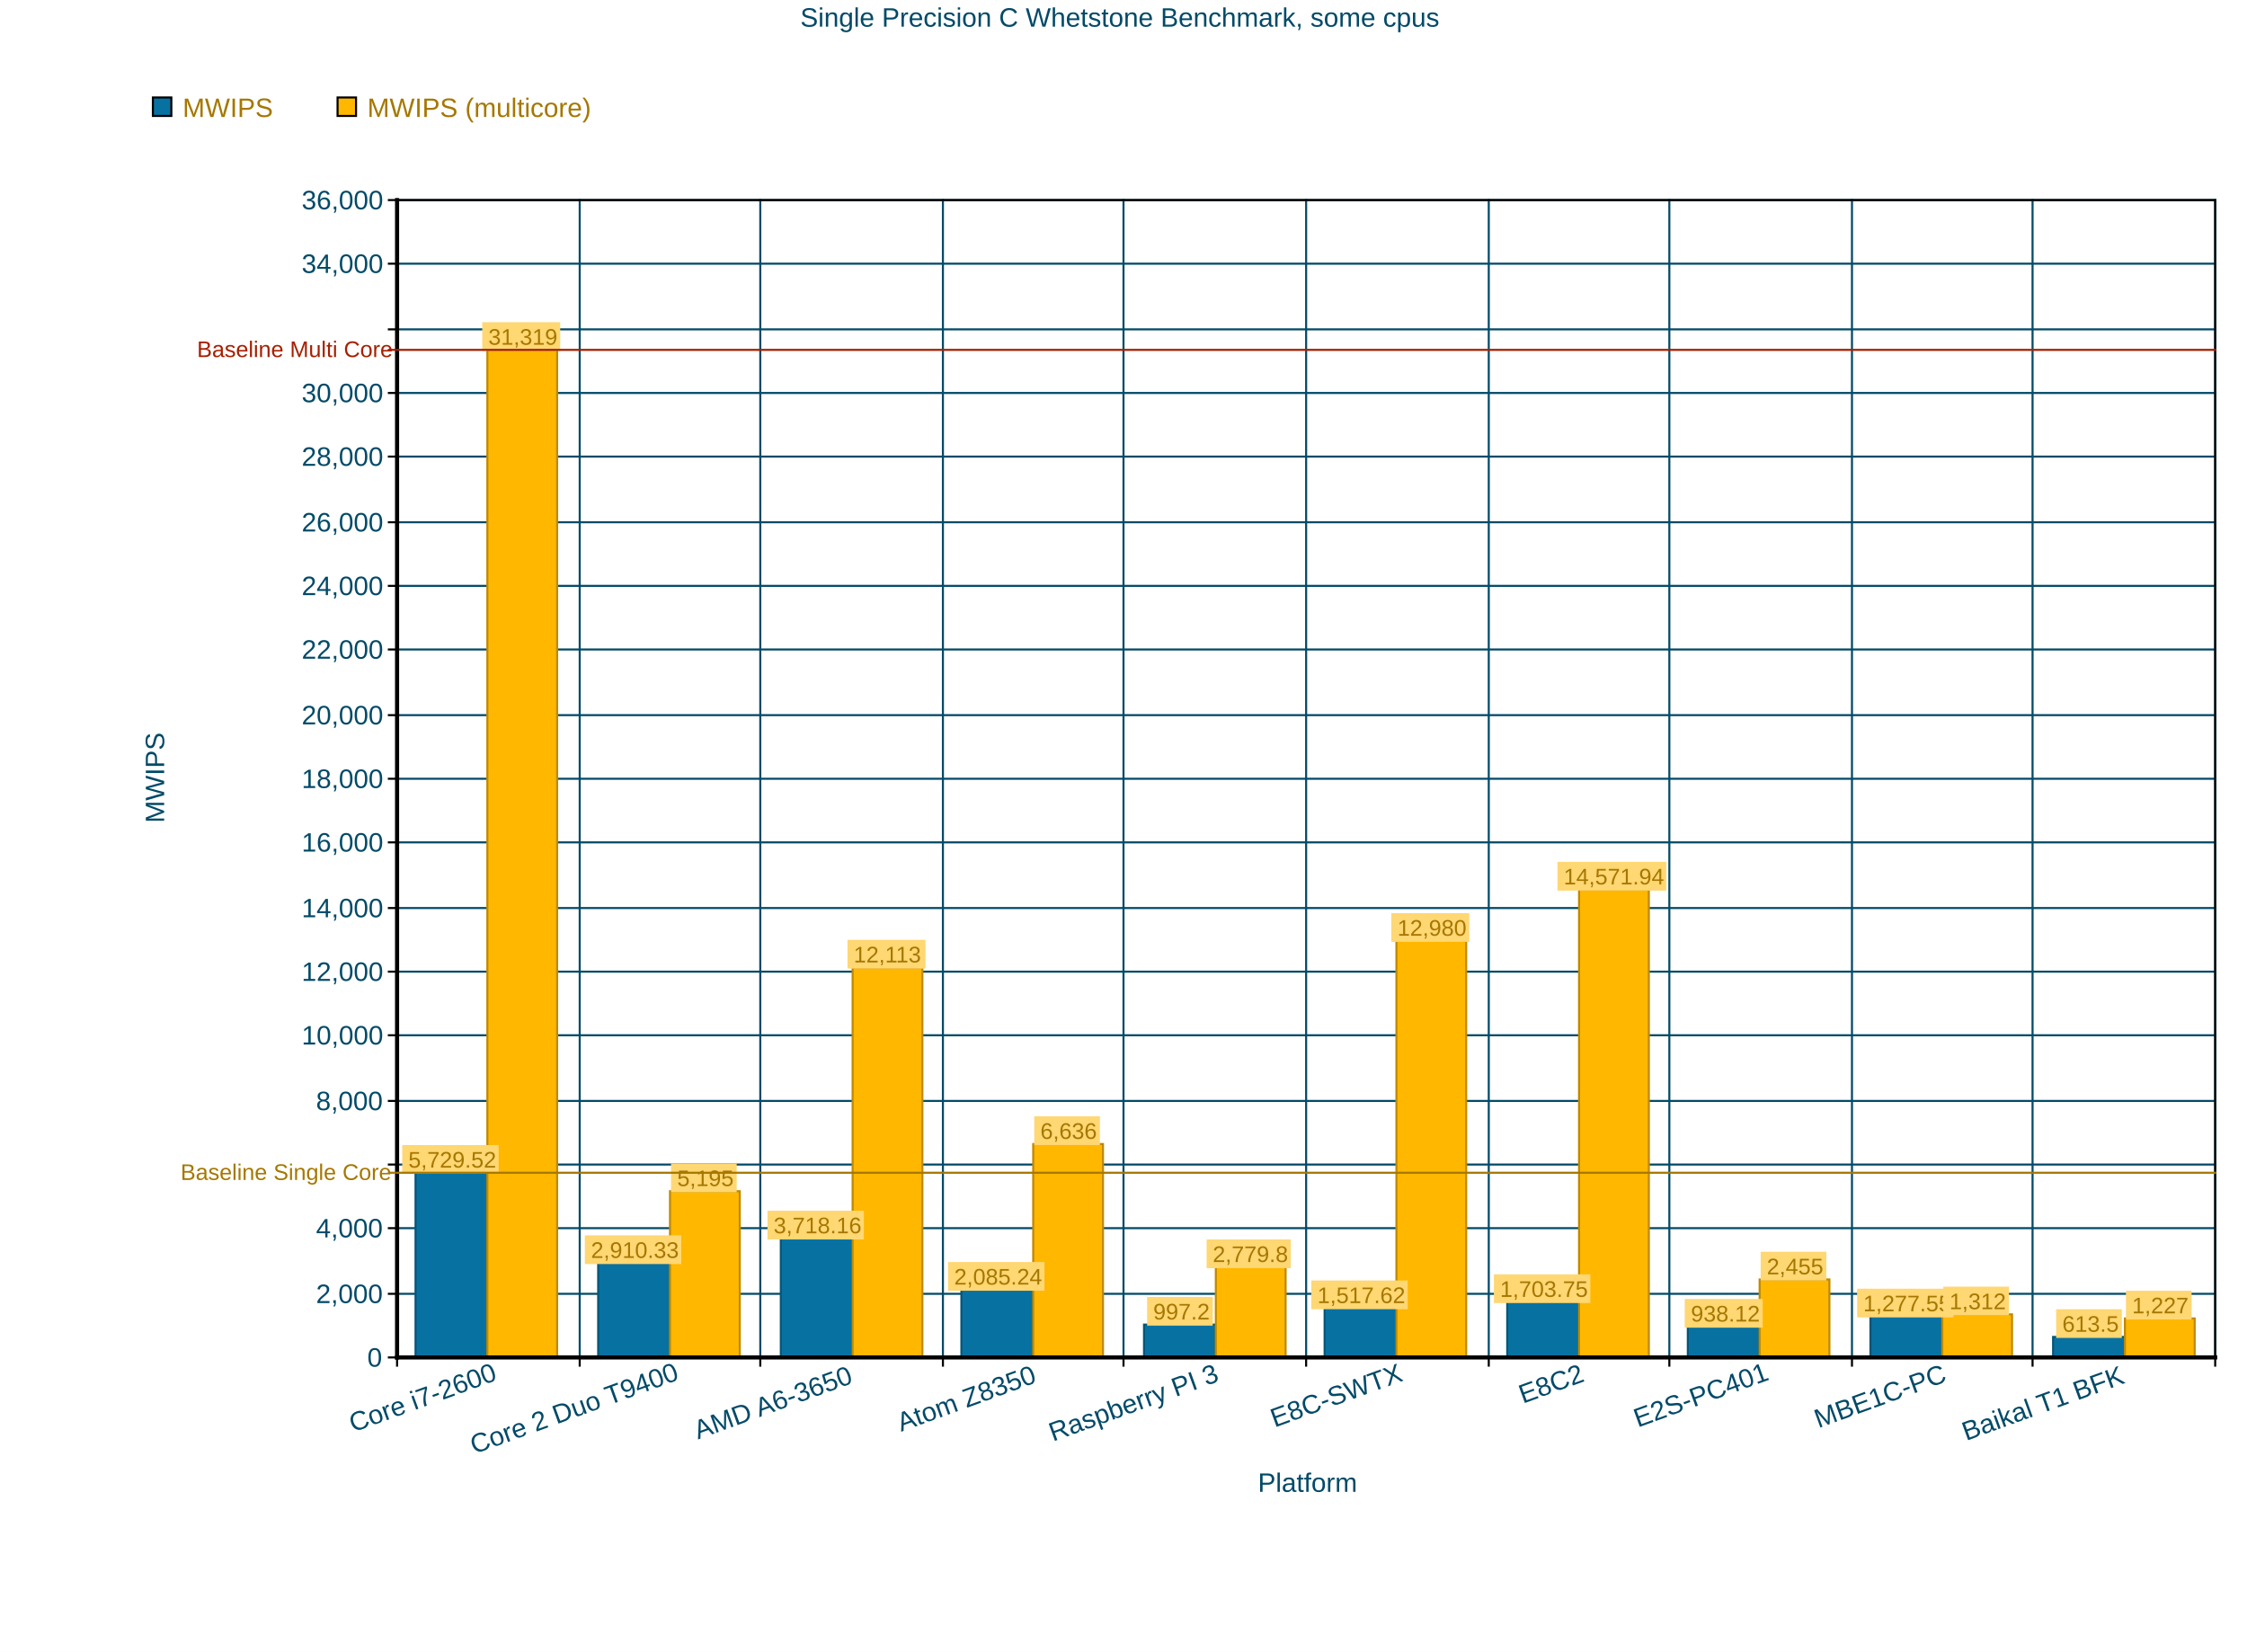
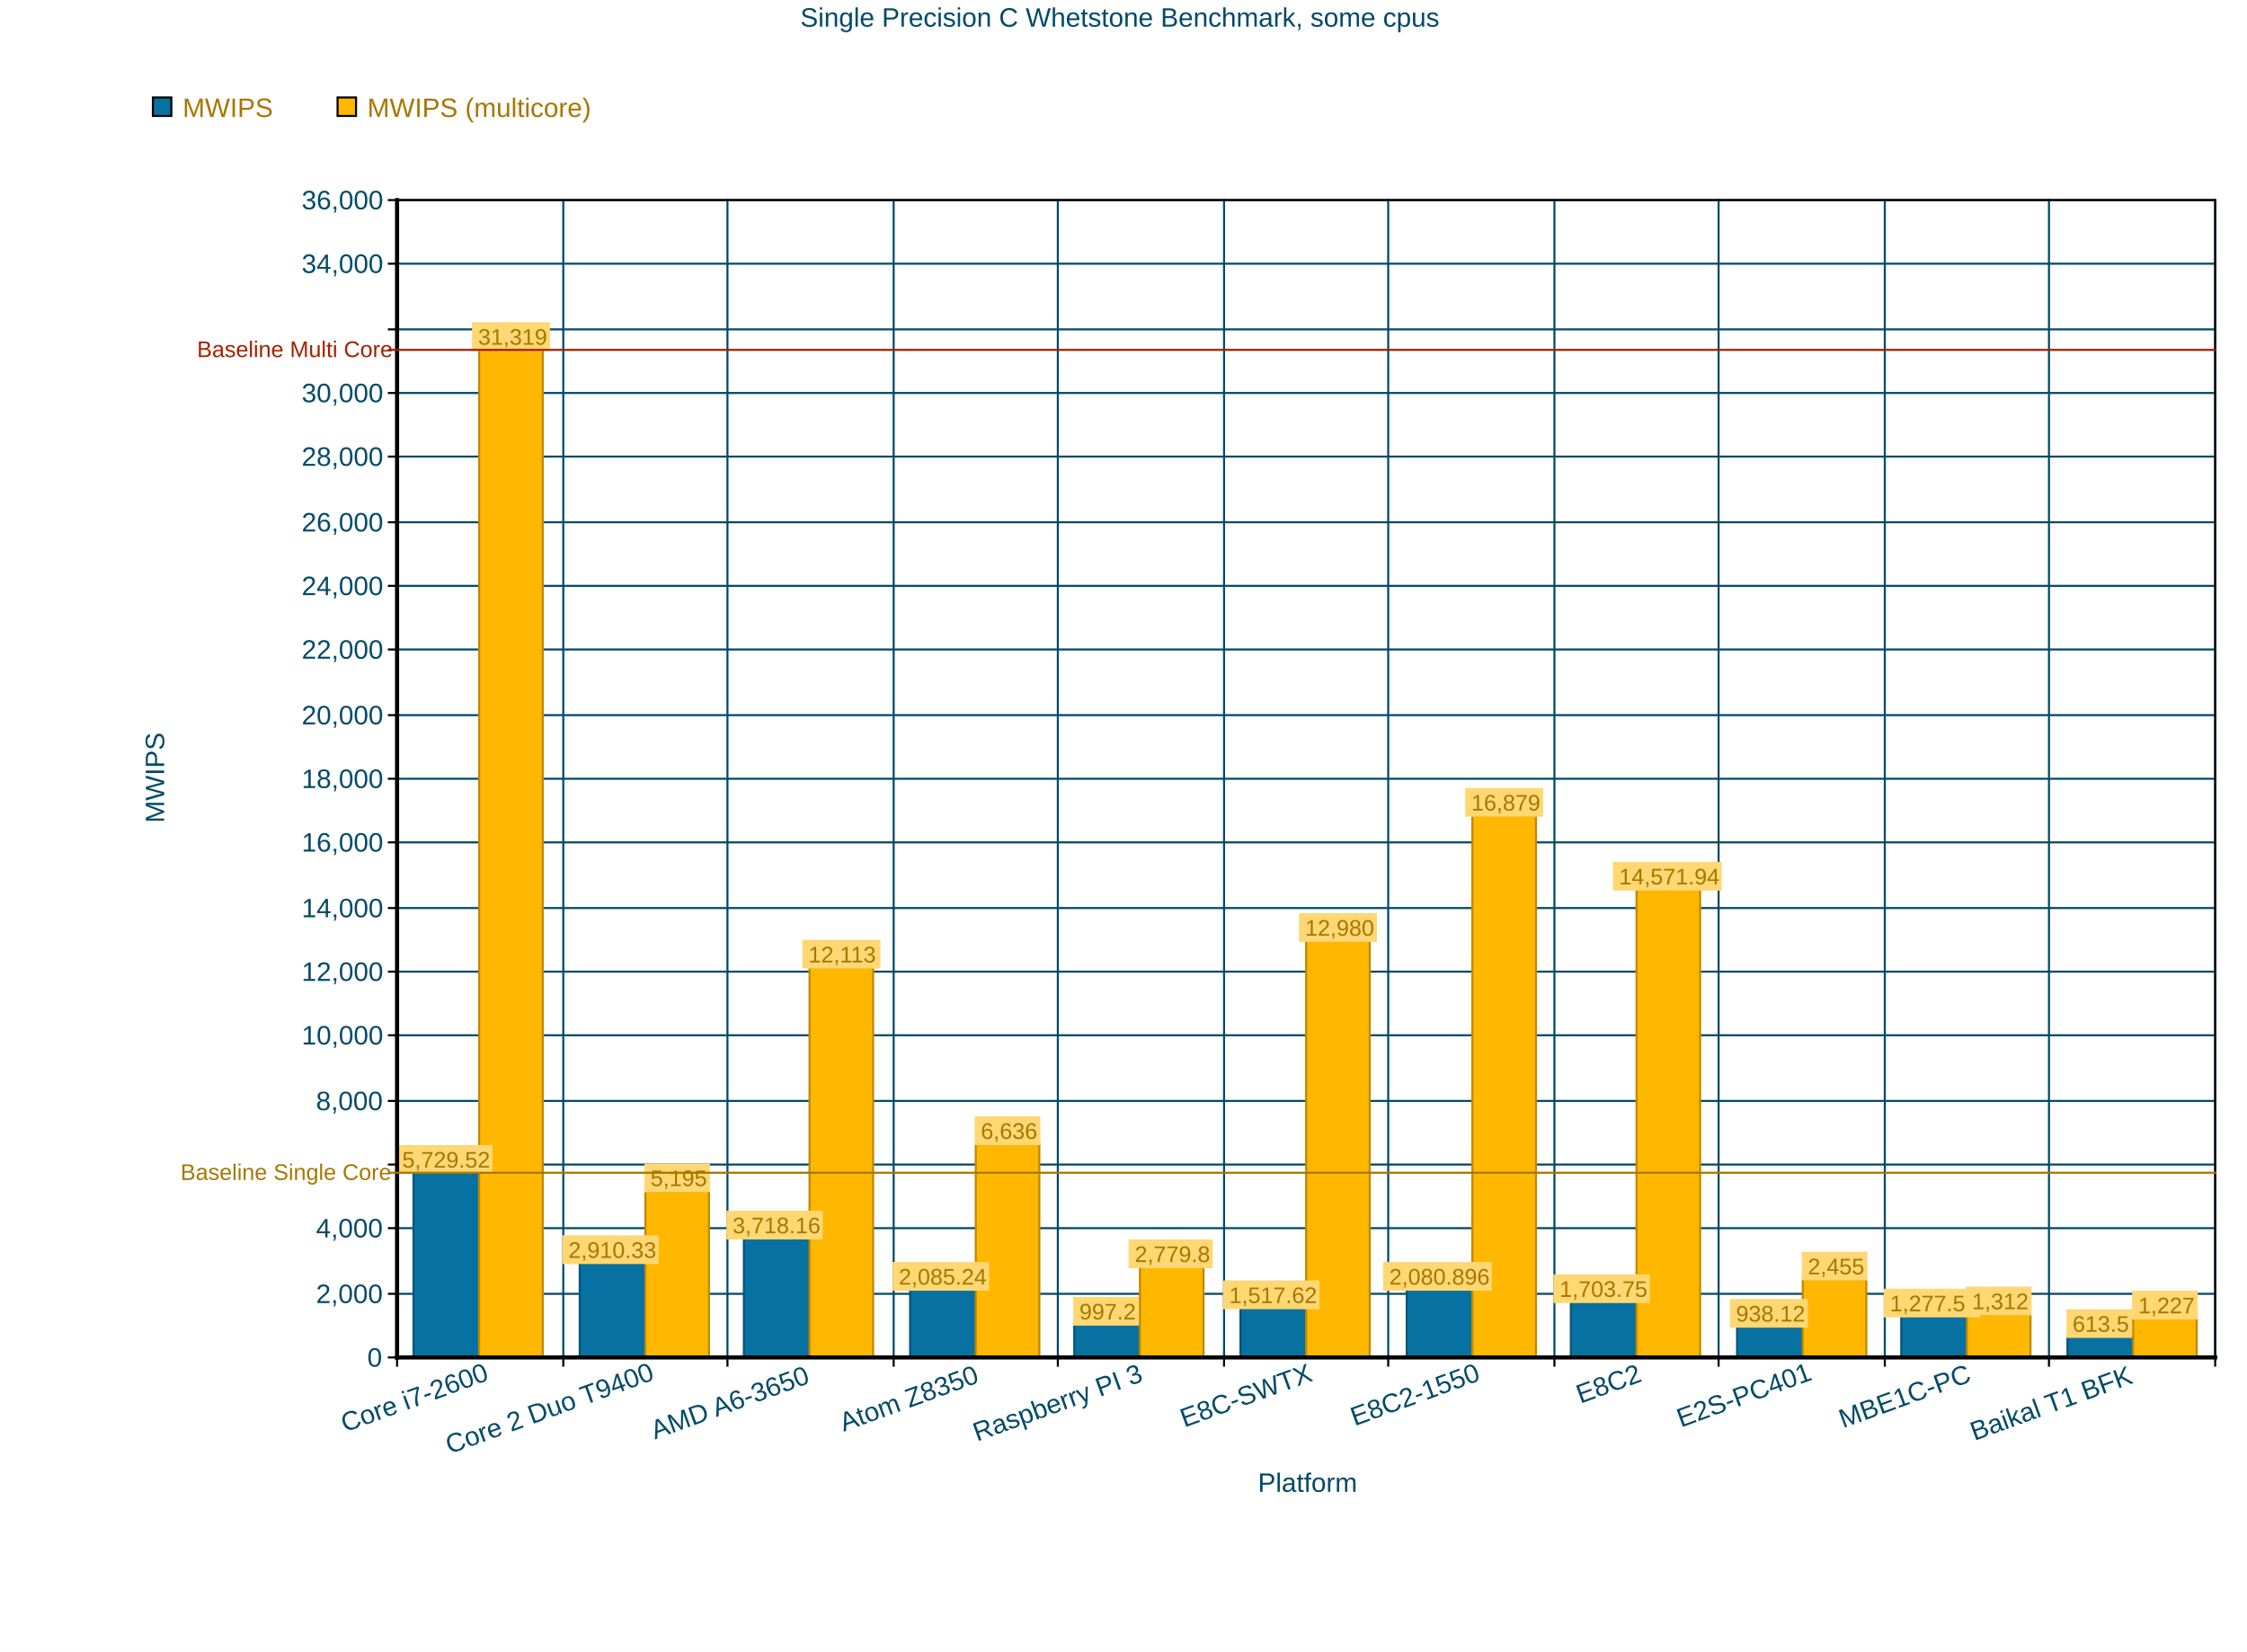
<svg xmlns="http://www.w3.org/2000/svg" xmlns:xlink="http://www.w3.org/1999/xlink" viewBox="0 0 1095 805" xml:space="preserve">
  <g font-family="Arial" font-size="11px" fill="none" fill-rule="evenodd" stroke-linecap="square">
    <rect id="b1" x="0" y="0" width="1095" height="805" />
    <use xlink:href="#b1" fill="#ffffff" />
    <rect id="b2" x="194" y="98" width="885" height="563" />
    <use xlink:href="#b2" fill="#ffffff" />
    <line id="b3" x1="193.5" y1="661.5" x2="1079.5" y2="661.5" />
    <use xlink:href="#b3" stroke="#024a68" />
    <line id="b4" x1="193.5" y1="630.5" x2="1079.5" y2="630.5" />
    <use xlink:href="#b4" stroke="#024a68" />
    <line id="b5" x1="193.5" y1="598.5" x2="1079.5" y2="598.5" />
    <use xlink:href="#b5" stroke="#024a68" />
    <line id="b6" x1="193.5" y1="567.5" x2="1079.5" y2="567.5" />
    <use xlink:href="#b6" stroke="#024a68" />
    <line id="b7" x1="193.5" y1="536.5" x2="1079.5" y2="536.5" />
    <use xlink:href="#b7" stroke="#024a68" />
    <line id="b8" x1="193.5" y1="504.5" x2="1079.5" y2="504.5" />
    <use xlink:href="#b8" stroke="#024a68" />
    <line id="b9" x1="193.5" y1="473.5" x2="1079.5" y2="473.5" />
    <use xlink:href="#b9" stroke="#024a68" />
    <line id="b10" x1="193.5" y1="442.5" x2="1079.5" y2="442.5" />
    <use xlink:href="#b10" stroke="#024a68" />
    <line id="b11" x1="193.5" y1="410.5" x2="1079.5" y2="410.5" />
    <use xlink:href="#b11" stroke="#024a68" />
    <line id="b12" x1="193.5" y1="379.5" x2="1079.5" y2="379.5" />
    <use xlink:href="#b12" stroke="#024a68" />
    <line id="b13" x1="193.5" y1="348.5" x2="1079.5" y2="348.5" />
    <use xlink:href="#b13" stroke="#024a68" />
    <line id="b14" x1="193.5" y1="316.5" x2="1079.5" y2="316.5" />
    <use xlink:href="#b14" stroke="#024a68" />
    <line id="b15" x1="193.5" y1="285.5" x2="1079.5" y2="285.5" />
    <use xlink:href="#b15" stroke="#024a68" />
    <line id="b16" x1="193.5" y1="254.5" x2="1079.5" y2="254.5" />
    <use xlink:href="#b16" stroke="#024a68" />
    <line id="b17" x1="193.5" y1="222.5" x2="1079.5" y2="222.5" />
    <use xlink:href="#b17" stroke="#024a68" />
    <line id="b18" x1="193.5" y1="191.5" x2="1079.5" y2="191.5" />
    <use xlink:href="#b18" stroke="#024a68" />
    <line id="b19" x1="193.5" y1="160.5" x2="1079.5" y2="160.5" />
    <use xlink:href="#b19" stroke="#024a68" />
    <line id="b20" x1="193.5" y1="128.5" x2="1079.5" y2="128.5" />
    <use xlink:href="#b20" stroke="#024a68" />
    <line id="b21" x1="193.5" y1="97.5" x2="1079.5" y2="97.5" />
    <use xlink:href="#b21" stroke="#024a68" />
    <line id="b22" x1="193.5" y1="661.5" x2="193.5" y2="97.5" />
    <use xlink:href="#b22" stroke="#024a68" />
-     <line id="b23" x1="282.5" y1="661.5" x2="282.5" y2="97.5" />
+     <line id="b23" x1="274.5" y1="661.5" x2="274.5" y2="97.5" />
    <use xlink:href="#b23" stroke="#024a68" />
-     <line id="b24" x1="370.5" y1="661.5" x2="370.5" y2="97.5" />
+     <line id="b24" x1="354.5" y1="661.5" x2="354.5" y2="97.5" />
    <use xlink:href="#b24" stroke="#024a68" />
-     <line id="b25" x1="459.5" y1="661.5" x2="459.5" y2="97.5" />
+     <line id="b25" x1="435.5" y1="661.5" x2="435.5" y2="97.5" />
    <use xlink:href="#b25" stroke="#024a68" />
-     <line id="b26" x1="547.5" y1="661.5" x2="547.5" y2="97.5" />
+     <line id="b26" x1="515.5" y1="661.5" x2="515.5" y2="97.5" />
    <use xlink:href="#b26" stroke="#024a68" />
-     <line id="b27" x1="636.5" y1="661.5" x2="636.5" y2="97.5" />
+     <line id="b27" x1="596.5" y1="661.5" x2="596.5" y2="97.5" />
    <use xlink:href="#b27" stroke="#024a68" />
-     <line id="b28" x1="725.5" y1="661.5" x2="725.5" y2="97.5" />
+     <line id="b28" x1="676.5" y1="661.5" x2="676.5" y2="97.5" />
    <use xlink:href="#b28" stroke="#024a68" />
-     <line id="b29" x1="813.5" y1="661.5" x2="813.5" y2="97.5" />
+     <line id="b29" x1="757.5" y1="661.5" x2="757.5" y2="97.5" />
    <use xlink:href="#b29" stroke="#024a68" />
-     <line id="b30" x1="902.5" y1="661.5" x2="902.5" y2="97.5" />
+     <line id="b30" x1="837.5" y1="661.5" x2="837.5" y2="97.5" />
    <use xlink:href="#b30" stroke="#024a68" />
-     <line id="b31" x1="990.5" y1="661.5" x2="990.5" y2="97.5" />
+     <line id="b31" x1="918.5" y1="661.5" x2="918.5" y2="97.5" />
    <use xlink:href="#b31" stroke="#024a68" />
-     <line id="b32" x1="1079.5" y1="661.5" x2="1079.5" y2="97.5" />
+     <line id="b32" x1="998.5" y1="661.5" x2="998.5" y2="97.5" />
    <use xlink:href="#b32" stroke="#024a68" />
-     <rect id="b33" x="202.5" y="571.5" width="35" height="90" />
-     <use xlink:href="#b33" fill="#0772a1" stroke="#055578" />
-     <rect id="b34" x="237.5" y="170.5" width="34" height="491" />
-     <use xlink:href="#b34" fill="#ffb700" stroke="#bf8900" />
-     <rect id="b35" x="291.5" y="615.5" width="35" height="46" />
-     <use xlink:href="#b35" fill="#0772a1" stroke="#055578" />
-     <rect id="b36" x="326.5" y="580.5" width="34" height="81" />
-     <use xlink:href="#b36" fill="#ffb700" stroke="#bf8900" />
-     <rect id="b37" x="380.5" y="603.5" width="35" height="58" />
-     <use xlink:href="#b37" fill="#0772a1" stroke="#055578" />
-     <rect id="b38" x="415.5" y="471.5" width="34" height="190" />
-     <use xlink:href="#b38" fill="#ffb700" stroke="#bf8900" />
-     <rect id="b39" x="468.5" y="628.5" width="35" height="33" />
-     <use xlink:href="#b39" fill="#0772a1" stroke="#055578" />
-     <rect id="b40" x="503.5" y="557.5" width="34" height="104" />
-     <use xlink:href="#b40" fill="#ffb700" stroke="#bf8900" />
-     <rect id="b41" x="557.5" y="645.5" width="35" height="16" />
-     <use xlink:href="#b41" fill="#0772a1" stroke="#055578" />
-     <rect id="b42" x="592.5" y="617.5" width="34" height="44" />
-     <use xlink:href="#b42" fill="#ffb700" stroke="#bf8900" />
-     <rect id="b43" x="645.5" y="637.5" width="35" height="24" />
-     <use xlink:href="#b43" fill="#0772a1" stroke="#055578" />
-     <rect id="b44" x="680.5" y="458.5" width="34" height="203" />
-     <use xlink:href="#b44" fill="#ffb700" stroke="#bf8900" />
-     <rect id="b45" x="734.5" y="634.5" width="35" height="27" />
-     <use xlink:href="#b45" fill="#0772a1" stroke="#055578" />
-     <rect id="b46" x="769.5" y="433.5" width="34" height="228" />
-     <use xlink:href="#b46" fill="#ffb700" stroke="#bf8900" />
-     <rect id="b47" x="822.5" y="646.5" width="35" height="15" />
-     <use xlink:href="#b47" fill="#0772a1" stroke="#055578" />
-     <rect id="b48" x="857.5" y="623.5" width="34" height="38" />
-     <use xlink:href="#b48" fill="#ffb700" stroke="#bf8900" />
-     <rect id="b49" x="911.5" y="641.5" width="35" height="20" />
-     <use xlink:href="#b49" fill="#0772a1" stroke="#055578" />
-     <rect id="b50" x="946.5" y="640.5" width="34" height="21" />
-     <use xlink:href="#b50" fill="#ffb700" stroke="#bf8900" />
-     <rect id="b51" x="1000.5" y="651.5" width="35" height="10" />
-     <use xlink:href="#b51" fill="#0772a1" stroke="#055578" />
-     <rect id="b52" x="1035.5" y="642.5" width="34" height="19" />
-     <use xlink:href="#b52" fill="#ffb700" stroke="#bf8900" />
-     <rect id="b53" x="196" y="558" width="47" height="14" />
-     <use xlink:href="#b53" fill="#ffd773" />
-     <text id="b54" style="font-family:'Arial';font-size:11px;" x="199" y="569">5,729.52</text>
-     <use xlink:href="#b54" fill="#a67700" />
-     <rect id="b55" x="235" y="157" width="38" height="14" />
-     <use xlink:href="#b55" fill="#ffd773" />
-     <text id="b56" style="font-family:'Arial';font-size:11px;" x="238" y="168">31,319</text>
-     <use xlink:href="#b56" fill="#a67700" />
-     <rect id="b57" x="285" y="602" width="47" height="14" />
-     <use xlink:href="#b57" fill="#ffd773" />
-     <text id="b58" style="font-family:'Arial';font-size:11px;" x="288" y="613">2,910.33</text>
-     <use xlink:href="#b58" fill="#a67700" />
-     <rect id="b59" x="327" y="567" width="32" height="14" />
-     <use xlink:href="#b59" fill="#ffd773" />
-     <text id="b60" style="font-family:'Arial';font-size:11px;" x="330" y="578">5,195</text>
-     <use xlink:href="#b60" fill="#a67700" />
-     <rect id="b61" x="374" y="590" width="47" height="14" />
-     <use xlink:href="#b61" fill="#ffd773" />
-     <text id="b62" style="font-family:'Arial';font-size:11px;" x="377" y="601">3,718.16</text>
-     <use xlink:href="#b62" fill="#a67700" />
-     <rect id="b63" x="413" y="458" width="38" height="14" />
-     <use xlink:href="#b63" fill="#ffd773" />
-     <text id="b64" style="font-family:'Arial';font-size:11px;" x="416" y="469">12,113</text>
-     <use xlink:href="#b64" fill="#a67700" />
-     <rect id="b65" x="462" y="615" width="47" height="14" />
-     <use xlink:href="#b65" fill="#ffd773" />
-     <text id="b66" style="font-family:'Arial';font-size:11px;" x="465" y="626">2,085.24</text>
-     <use xlink:href="#b66" fill="#a67700" />
-     <rect id="b67" x="504" y="544" width="32" height="14" />
-     <use xlink:href="#b67" fill="#ffd773" />
-     <text id="b68" style="font-family:'Arial';font-size:11px;" x="507" y="555">6,636</text>
-     <use xlink:href="#b68" fill="#a67700" />
-     <rect id="b69" x="559" y="632" width="32" height="14" />
-     <use xlink:href="#b69" fill="#ffd773" />
-     <text id="b70" style="font-family:'Arial';font-size:11px;" x="562" y="643">997.2</text>
-     <use xlink:href="#b70" fill="#a67700" />
-     <rect id="b71" x="588" y="604" width="41" height="14" />
-     <use xlink:href="#b71" fill="#ffd773" />
-     <text id="b72" style="font-family:'Arial';font-size:11px;" x="591" y="615">2,779.8</text>
-     <use xlink:href="#b72" fill="#a67700" />
-     <rect id="b73" x="639" y="624" width="47" height="14" />
-     <use xlink:href="#b73" fill="#ffd773" />
-     <text id="b74" style="font-family:'Arial';font-size:11px;" x="642" y="635">1,517.62</text>
-     <use xlink:href="#b74" fill="#a67700" />
-     <rect id="b75" x="678" y="445" width="38" height="14" />
-     <use xlink:href="#b75" fill="#ffd773" />
-     <text id="b76" style="font-family:'Arial';font-size:11px;" x="681" y="456">12,980</text>
-     <use xlink:href="#b76" fill="#a67700" />
-     <rect id="b77" x="728" y="621" width="47" height="14" />
-     <use xlink:href="#b77" fill="#ffd773" />
-     <text id="b78" style="font-family:'Arial';font-size:11px;" x="731" y="632">1,703.75</text>
-     <use xlink:href="#b78" fill="#a67700" />
-     <rect id="b79" x="759" y="420" width="53" height="14" />
-     <use xlink:href="#b79" fill="#ffd773" />
-     <text id="b80" style="font-family:'Arial';font-size:11px;" x="762" y="431">14,571.94</text>
-     <use xlink:href="#b80" fill="#a67700" />
-     <rect id="b81" x="821" y="633" width="38" height="14" />
-     <use xlink:href="#b81" fill="#ffd773" />
-     <text id="b82" style="font-family:'Arial';font-size:11px;" x="824" y="644">938.12</text>
-     <use xlink:href="#b82" fill="#a67700" />
-     <rect id="b83" x="858" y="610" width="32" height="14" />
-     <use xlink:href="#b83" fill="#ffd773" />
-     <text id="b84" style="font-family:'Arial';font-size:11px;" x="861" y="621">2,455</text>
-     <use xlink:href="#b84" fill="#a67700" />
-     <rect id="b85" x="905" y="628" width="47" height="14" />
-     <use xlink:href="#b85" fill="#ffd773" />
-     <text id="b86" style="font-family:'Arial';font-size:11px;" x="908" y="639">1,277.55</text>
-     <use xlink:href="#b86" fill="#a67700" />
-     <rect id="b87" x="947" y="627" width="32" height="14" />
-     <use xlink:href="#b87" fill="#ffd773" />
-     <text id="b88" style="font-family:'Arial';font-size:11px;" x="950" y="638">1,312</text>
-     <use xlink:href="#b88" fill="#a67700" />
-     <rect id="b89" x="1002" y="638" width="32" height="14" />
-     <use xlink:href="#b89" fill="#ffd773" />
-     <text id="b90" style="font-family:'Arial';font-size:11px;" x="1005" y="649">613.5</text>
-     <use xlink:href="#b90" fill="#a67700" />
-     <rect id="b91" x="1036" y="629" width="32" height="14" />
-     <use xlink:href="#b91" fill="#ffd773" />
-     <text id="b92" style="font-family:'Arial';font-size:11px;" x="1039" y="640">1,227</text>
-     <use xlink:href="#b92" fill="#a67700" />
-     <rect id="b93" x="193.5" y="97.5" width="886" height="564" />
-     <use xlink:href="#b93" stroke="#000000" />
-     <line id="b94" x1="193.5" y1="661.5" x2="193.5" y2="97.5" stroke-width="2" />
-     <use xlink:href="#b94" stroke="#000000" />
-     <line id="b95" x1="189.5" y1="661.5" x2="192.5" y2="661.5" />
-     <use xlink:href="#b95" stroke="#000000" />
-     <line id="b96" x1="189.5" y1="630.5" x2="192.5" y2="630.5" />
-     <use xlink:href="#b96" stroke="#000000" />
-     <line id="b97" x1="189.5" y1="598.5" x2="192.5" y2="598.5" />
-     <use xlink:href="#b97" stroke="#000000" />
-     <line id="b98" x1="189.5" y1="567.5" x2="192.5" y2="567.5" />
-     <use xlink:href="#b98" stroke="#000000" />
-     <line id="b99" x1="189.5" y1="536.5" x2="192.5" y2="536.5" />
-     <use xlink:href="#b99" stroke="#000000" />
-     <line id="b100" x1="189.5" y1="504.5" x2="192.5" y2="504.5" />
+     <line id="b33" x1="1079.5" y1="661.5" x2="1079.5" y2="97.5" />
+     <use xlink:href="#b33" stroke="#024a68" />
+     <rect id="b34" x="201.5" y="571.5" width="32" height="90" />
+     <use xlink:href="#b34" fill="#0772a1" stroke="#055578" />
+     <rect id="b35" x="233.5" y="170.5" width="31" height="491" />
+     <use xlink:href="#b35" fill="#ffb700" stroke="#bf8900" />
+     <rect id="b36" x="282.5" y="615.5" width="32" height="46" />
+     <use xlink:href="#b36" fill="#0772a1" stroke="#055578" />
+     <rect id="b37" x="314.5" y="580.5" width="31" height="81" />
+     <use xlink:href="#b37" fill="#ffb700" stroke="#bf8900" />
+     <rect id="b38" x="362.5" y="603.5" width="32" height="58" />
+     <use xlink:href="#b38" fill="#0772a1" stroke="#055578" />
+     <rect id="b39" x="394.5" y="471.5" width="31" height="190" />
+     <use xlink:href="#b39" fill="#ffb700" stroke="#bf8900" />
+     <rect id="b40" x="443.5" y="628.5" width="32" height="33" />
+     <use xlink:href="#b40" fill="#0772a1" stroke="#055578" />
+     <rect id="b41" x="475.5" y="557.5" width="31" height="104" />
+     <use xlink:href="#b41" fill="#ffb700" stroke="#bf8900" />
+     <rect id="b42" x="523.5" y="645.5" width="32" height="16" />
+     <use xlink:href="#b42" fill="#0772a1" stroke="#055578" />
+     <rect id="b43" x="555.5" y="617.5" width="31" height="44" />
+     <use xlink:href="#b43" fill="#ffb700" stroke="#bf8900" />
+     <rect id="b44" x="604.5" y="637.5" width="32" height="24" />
+     <use xlink:href="#b44" fill="#0772a1" stroke="#055578" />
+     <rect id="b45" x="636.5" y="458.5" width="31" height="203" />
+     <use xlink:href="#b45" fill="#ffb700" stroke="#bf8900" />
+     <rect id="b46" x="685.5" y="628.5" width="32" height="33" />
+     <use xlink:href="#b46" fill="#0772a1" stroke="#055578" />
+     <rect id="b47" x="717.5" y="397.5" width="31" height="264" />
+     <use xlink:href="#b47" fill="#ffb700" stroke="#bf8900" />
+     <rect id="b48" x="765.5" y="634.5" width="32" height="27" />
+     <use xlink:href="#b48" fill="#0772a1" stroke="#055578" />
+     <rect id="b49" x="797.5" y="433.5" width="31" height="228" />
+     <use xlink:href="#b49" fill="#ffb700" stroke="#bf8900" />
+     <rect id="b50" x="846.5" y="646.5" width="32" height="15" />
+     <use xlink:href="#b50" fill="#0772a1" stroke="#055578" />
+     <rect id="b51" x="878.5" y="623.5" width="31" height="38" />
+     <use xlink:href="#b51" fill="#ffb700" stroke="#bf8900" />
+     <rect id="b52" x="926.5" y="641.5" width="32" height="20" />
+     <use xlink:href="#b52" fill="#0772a1" stroke="#055578" />
+     <rect id="b53" x="958.5" y="640.5" width="31" height="21" />
+     <use xlink:href="#b53" fill="#ffb700" stroke="#bf8900" />
+     <rect id="b54" x="1007.5" y="651.5" width="32" height="10" />
+     <use xlink:href="#b54" fill="#0772a1" stroke="#055578" />
+     <rect id="b55" x="1039.5" y="642.5" width="31" height="19" />
+     <use xlink:href="#b55" fill="#ffb700" stroke="#bf8900" />
+     <rect id="b56" x="193" y="558" width="47" height="14" />
+     <use xlink:href="#b56" fill="#ffd773" />
+     <text id="b57" style="font-family:'Arial';font-size:11px;" x="196" y="569">5,729.52</text>
+     <use xlink:href="#b57" fill="#a67700" />
+     <rect id="b58" x="230" y="157" width="38" height="14" />
+     <use xlink:href="#b58" fill="#ffd773" />
+     <text id="b59" style="font-family:'Arial';font-size:11px;" x="233" y="168">31,319</text>
+     <use xlink:href="#b59" fill="#a67700" />
+     <rect id="b60" x="274" y="602" width="47" height="14" />
+     <use xlink:href="#b60" fill="#ffd773" />
+     <text id="b61" style="font-family:'Arial';font-size:11px;" x="277" y="613">2,910.33</text>
+     <use xlink:href="#b61" fill="#a67700" />
+     <rect id="b62" x="314" y="567" width="32" height="14" />
+     <use xlink:href="#b62" fill="#ffd773" />
+     <text id="b63" style="font-family:'Arial';font-size:11px;" x="317" y="578">5,195</text>
+     <use xlink:href="#b63" fill="#a67700" />
+     <rect id="b64" x="354" y="590" width="47" height="14" />
+     <use xlink:href="#b64" fill="#ffd773" />
+     <text id="b65" style="font-family:'Arial';font-size:11px;" x="357" y="601">3,718.16</text>
+     <use xlink:href="#b65" fill="#a67700" />
+     <rect id="b66" x="391" y="458" width="38" height="14" />
+     <use xlink:href="#b66" fill="#ffd773" />
+     <text id="b67" style="font-family:'Arial';font-size:11px;" x="394" y="469">12,113</text>
+     <use xlink:href="#b67" fill="#a67700" />
+     <rect id="b68" x="435" y="615" width="47" height="14" />
+     <use xlink:href="#b68" fill="#ffd773" />
+     <text id="b69" style="font-family:'Arial';font-size:11px;" x="438" y="626">2,085.24</text>
+     <use xlink:href="#b69" fill="#a67700" />
+     <rect id="b70" x="475" y="544" width="32" height="14" />
+     <use xlink:href="#b70" fill="#ffd773" />
+     <text id="b71" style="font-family:'Arial';font-size:11px;" x="478" y="555">6,636</text>
+     <use xlink:href="#b71" fill="#a67700" />
+     <rect id="b72" x="523" y="632" width="32" height="14" />
+     <use xlink:href="#b72" fill="#ffd773" />
+     <text id="b73" style="font-family:'Arial';font-size:11px;" x="526" y="643">997.2</text>
+     <use xlink:href="#b73" fill="#a67700" />
+     <rect id="b74" x="550" y="604" width="41" height="14" />
+     <use xlink:href="#b74" fill="#ffd773" />
+     <text id="b75" style="font-family:'Arial';font-size:11px;" x="553" y="615">2,779.8</text>
+     <use xlink:href="#b75" fill="#a67700" />
+     <rect id="b76" x="596" y="624" width="47" height="14" />
+     <use xlink:href="#b76" fill="#ffd773" />
+     <text id="b77" style="font-family:'Arial';font-size:11px;" x="599" y="635">1,517.62</text>
+     <use xlink:href="#b77" fill="#a67700" />
+     <rect id="b78" x="633" y="445" width="38" height="14" />
+     <use xlink:href="#b78" fill="#ffd773" />
+     <text id="b79" style="font-family:'Arial';font-size:11px;" x="636" y="456">12,980</text>
+     <use xlink:href="#b79" fill="#a67700" />
+     <rect id="b80" x="674" y="615" width="53" height="14" />
+     <use xlink:href="#b80" fill="#ffd773" />
+     <text id="b81" style="font-family:'Arial';font-size:11px;" x="677" y="626">2,080.896</text>
+     <use xlink:href="#b81" fill="#a67700" />
+     <rect id="b82" x="714" y="384" width="38" height="14" />
+     <use xlink:href="#b82" fill="#ffd773" />
+     <text id="b83" style="font-family:'Arial';font-size:11px;" x="717" y="395">16,879</text>
+     <use xlink:href="#b83" fill="#a67700" />
+     <rect id="b84" x="757" y="621" width="47" height="14" />
+     <use xlink:href="#b84" fill="#ffd773" />
+     <text id="b85" style="font-family:'Arial';font-size:11px;" x="760" y="632">1,703.75</text>
+     <use xlink:href="#b85" fill="#a67700" />
+     <rect id="b86" x="786" y="420" width="53" height="14" />
+     <use xlink:href="#b86" fill="#ffd773" />
+     <text id="b87" style="font-family:'Arial';font-size:11px;" x="789" y="431">14,571.94</text>
+     <use xlink:href="#b87" fill="#a67700" />
+     <rect id="b88" x="843" y="633" width="38" height="14" />
+     <use xlink:href="#b88" fill="#ffd773" />
+     <text id="b89" style="font-family:'Arial';font-size:11px;" x="846" y="644">938.12</text>
+     <use xlink:href="#b89" fill="#a67700" />
+     <rect id="b90" x="878" y="610" width="32" height="14" />
+     <use xlink:href="#b90" fill="#ffd773" />
+     <text id="b91" style="font-family:'Arial';font-size:11px;" x="881" y="621">2,455</text>
+     <use xlink:href="#b91" fill="#a67700" />
+     <rect id="b92" x="918" y="628" width="47" height="14" />
+     <use xlink:href="#b92" fill="#ffd773" />
+     <text id="b93" style="font-family:'Arial';font-size:11px;" x="921" y="639">1,277.55</text>
+     <use xlink:href="#b93" fill="#a67700" />
+     <rect id="b94" x="958" y="627" width="32" height="14" />
+     <use xlink:href="#b94" fill="#ffd773" />
+     <text id="b95" style="font-family:'Arial';font-size:11px;" x="961" y="638">1,312</text>
+     <use xlink:href="#b95" fill="#a67700" />
+     <rect id="b96" x="1007" y="638" width="32" height="14" />
+     <use xlink:href="#b96" fill="#ffd773" />
+     <text id="b97" style="font-family:'Arial';font-size:11px;" x="1010" y="649">613.5</text>
+     <use xlink:href="#b97" fill="#a67700" />
+     <rect id="b98" x="1039" y="629" width="32" height="14" />
+     <use xlink:href="#b98" fill="#ffd773" />
+     <text id="b99" style="font-family:'Arial';font-size:11px;" x="1042" y="640">1,227</text>
+     <use xlink:href="#b99" fill="#a67700" />
+     <rect id="b100" x="193.5" y="97.5" width="886" height="564" />
    <use xlink:href="#b100" stroke="#000000" />
-     <line id="b101" x1="189.5" y1="473.5" x2="192.5" y2="473.5" />
+     <line id="b101" x1="193.5" y1="661.5" x2="193.5" y2="97.5" stroke-width="2" />
    <use xlink:href="#b101" stroke="#000000" />
-     <line id="b102" x1="189.5" y1="442.5" x2="192.5" y2="442.5" />
+     <line id="b102" x1="189.5" y1="661.5" x2="192.5" y2="661.5" />
    <use xlink:href="#b102" stroke="#000000" />
-     <line id="b103" x1="189.5" y1="410.5" x2="192.5" y2="410.5" />
+     <line id="b103" x1="189.5" y1="630.5" x2="192.5" y2="630.5" />
    <use xlink:href="#b103" stroke="#000000" />
-     <line id="b104" x1="189.5" y1="379.5" x2="192.5" y2="379.5" />
+     <line id="b104" x1="189.5" y1="598.5" x2="192.5" y2="598.5" />
    <use xlink:href="#b104" stroke="#000000" />
-     <line id="b105" x1="189.5" y1="348.5" x2="192.5" y2="348.5" />
+     <line id="b105" x1="189.5" y1="567.5" x2="192.5" y2="567.5" />
    <use xlink:href="#b105" stroke="#000000" />
-     <line id="b106" x1="189.5" y1="316.5" x2="192.5" y2="316.5" />
+     <line id="b106" x1="189.5" y1="536.5" x2="192.5" y2="536.5" />
    <use xlink:href="#b106" stroke="#000000" />
-     <line id="b107" x1="189.5" y1="285.5" x2="192.5" y2="285.5" />
+     <line id="b107" x1="189.5" y1="504.5" x2="192.5" y2="504.5" />
    <use xlink:href="#b107" stroke="#000000" />
-     <line id="b108" x1="189.5" y1="254.5" x2="192.5" y2="254.5" />
+     <line id="b108" x1="189.5" y1="473.5" x2="192.5" y2="473.5" />
    <use xlink:href="#b108" stroke="#000000" />
-     <line id="b109" x1="189.5" y1="222.5" x2="192.5" y2="222.5" />
+     <line id="b109" x1="189.5" y1="442.5" x2="192.5" y2="442.5" />
    <use xlink:href="#b109" stroke="#000000" />
-     <line id="b110" x1="189.5" y1="191.5" x2="192.5" y2="191.5" />
+     <line id="b110" x1="189.5" y1="410.5" x2="192.5" y2="410.5" />
    <use xlink:href="#b110" stroke="#000000" />
-     <line id="b111" x1="189.5" y1="160.5" x2="192.5" y2="160.5" />
+     <line id="b111" x1="189.5" y1="379.5" x2="192.5" y2="379.5" />
    <use xlink:href="#b111" stroke="#000000" />
-     <line id="b112" x1="189.5" y1="128.5" x2="192.5" y2="128.5" />
+     <line id="b112" x1="189.5" y1="348.5" x2="192.5" y2="348.5" />
    <use xlink:href="#b112" stroke="#000000" />
-     <line id="b113" x1="189.5" y1="97.5" x2="192.5" y2="97.5" />
+     <line id="b113" x1="189.5" y1="316.5" x2="192.5" y2="316.5" />
    <use xlink:href="#b113" stroke="#000000" />
-     <text id="b114" style="font-family:'Arial';font-size:13px;" x="179" y="666">0</text>
-     <use xlink:href="#b114" fill="#024a68" />
-     <text id="b115" style="font-family:'Arial';font-size:13px;" x="154" y="635">2,000</text>
-     <use xlink:href="#b115" fill="#024a68" />
-     <text id="b116" style="font-family:'Arial';font-size:13px;" x="154" y="603">4,000</text>
-     <use xlink:href="#b116" fill="#024a68" />
-     <text id="b117" style="font-family:'Arial';font-size:13px;" x="154" y="541">8,000</text>
-     <use xlink:href="#b117" fill="#024a68" />
-     <text id="b118" style="font-family:'Arial';font-size:13px;" x="147" y="509">10,000</text>
-     <use xlink:href="#b118" fill="#024a68" />
-     <text id="b119" style="font-family:'Arial';font-size:13px;" x="147" y="478">12,000</text>
-     <use xlink:href="#b119" fill="#024a68" />
-     <text id="b120" style="font-family:'Arial';font-size:13px;" x="147" y="447">14,000</text>
-     <use xlink:href="#b120" fill="#024a68" />
-     <text id="b121" style="font-family:'Arial';font-size:13px;" x="147" y="415">16,000</text>
+     <line id="b114" x1="189.5" y1="285.5" x2="192.5" y2="285.5" />
+     <use xlink:href="#b114" stroke="#000000" />
+     <line id="b115" x1="189.5" y1="254.5" x2="192.5" y2="254.5" />
+     <use xlink:href="#b115" stroke="#000000" />
+     <line id="b116" x1="189.5" y1="222.5" x2="192.5" y2="222.5" />
+     <use xlink:href="#b116" stroke="#000000" />
+     <line id="b117" x1="189.5" y1="191.5" x2="192.5" y2="191.5" />
+     <use xlink:href="#b117" stroke="#000000" />
+     <line id="b118" x1="189.5" y1="160.5" x2="192.5" y2="160.5" />
+     <use xlink:href="#b118" stroke="#000000" />
+     <line id="b119" x1="189.5" y1="128.5" x2="192.5" y2="128.5" />
+     <use xlink:href="#b119" stroke="#000000" />
+     <line id="b120" x1="189.5" y1="97.5" x2="192.5" y2="97.5" />
+     <use xlink:href="#b120" stroke="#000000" />
+     <text id="b121" style="font-family:'Arial';font-size:13px;" x="179" y="666">0</text>
    <use xlink:href="#b121" fill="#024a68" />
-     <text id="b122" style="font-family:'Arial';font-size:13px;" x="147" y="384">18,000</text>
+     <text id="b122" style="font-family:'Arial';font-size:13px;" x="154" y="635">2,000</text>
    <use xlink:href="#b122" fill="#024a68" />
-     <text id="b123" style="font-family:'Arial';font-size:13px;" x="147" y="353">20,000</text>
+     <text id="b123" style="font-family:'Arial';font-size:13px;" x="154" y="603">4,000</text>
    <use xlink:href="#b123" fill="#024a68" />
-     <text id="b124" style="font-family:'Arial';font-size:13px;" x="147" y="321">22,000</text>
+     <text id="b124" style="font-family:'Arial';font-size:13px;" x="154" y="541">8,000</text>
    <use xlink:href="#b124" fill="#024a68" />
-     <text id="b125" style="font-family:'Arial';font-size:13px;" x="147" y="290">24,000</text>
+     <text id="b125" style="font-family:'Arial';font-size:13px;" x="147" y="509">10,000</text>
    <use xlink:href="#b125" fill="#024a68" />
-     <text id="b126" style="font-family:'Arial';font-size:13px;" x="147" y="259">26,000</text>
+     <text id="b126" style="font-family:'Arial';font-size:13px;" x="147" y="478">12,000</text>
    <use xlink:href="#b126" fill="#024a68" />
-     <text id="b127" style="font-family:'Arial';font-size:13px;" x="147" y="227">28,000</text>
+     <text id="b127" style="font-family:'Arial';font-size:13px;" x="147" y="447">14,000</text>
    <use xlink:href="#b127" fill="#024a68" />
-     <text id="b128" style="font-family:'Arial';font-size:13px;" x="147" y="196">30,000</text>
+     <text id="b128" style="font-family:'Arial';font-size:13px;" x="147" y="415">16,000</text>
    <use xlink:href="#b128" fill="#024a68" />
-     <text id="b129" style="font-family:'Arial';font-size:13px;" x="147" y="133">34,000</text>
+     <text id="b129" style="font-family:'Arial';font-size:13px;" x="147" y="384">18,000</text>
    <use xlink:href="#b129" fill="#024a68" />
-     <text id="b130" style="font-family:'Arial';font-size:13px;" x="147" y="102">36,000</text>
+     <text id="b130" style="font-family:'Arial';font-size:13px;" x="147" y="353">20,000</text>
    <use xlink:href="#b130" fill="#024a68" />
-     <line id="b131" x1="189.5" y1="571.5" x2="192.5" y2="571.5" />
-     <use xlink:href="#b131" stroke="#a67700" />
-     <text id="b132" style="font-family:'Arial';font-size:11px;" x="88" y="575">Baseline Single Core</text>
-     <use xlink:href="#b132" fill="#a67700" />
-     <line id="b133" x1="189.5" y1="170.5" x2="192.5" y2="170.5" />
-     <use xlink:href="#b133" stroke="#a62000" />
-     <text id="b134" style="font-family:'Arial';font-size:11px;" x="96" y="174">Baseline Multi Core</text>
-     <use xlink:href="#b134" fill="#a62000" />
-     <defs>
-       <symbol id="g135" viewBox="0 0 55 15" preserveAspectRatio="none">
-         <g font-family="Arial" font-size="11px" fill="none" fill-rule="evenodd" stroke-linecap="square">
-           <text id="b136" style="font-family:'Arial';font-size:13px;" x="5" y="12">MWIPS</text>
-           <use xlink:href="#b136" fill="#024a68" />
-         </g>
-       </symbol>
-     </defs>
-     <use x="68" y="406" width="55" height="15" xlink:href="#g135" transform="rotate(-90,68,406)" />
-     <line id="b137" x1="193.5" y1="661.5" x2="1079.5" y2="661.5" stroke-width="2" />
-     <use xlink:href="#b137" stroke="#000000" />
-     <line id="b138" x1="193.5" y1="665.5" x2="193.5" y2="662.5" />
-     <use xlink:href="#b138" stroke="#000000" />
-     <line id="b139" x1="282.5" y1="665.5" x2="282.5" y2="662.5" />
-     <use xlink:href="#b139" stroke="#000000" />
-     <line id="b140" x1="370.5" y1="665.5" x2="370.5" y2="662.5" />
-     <use xlink:href="#b140" stroke="#000000" />
-     <line id="b141" x1="459.5" y1="665.5" x2="459.5" y2="662.5" />
-     <use xlink:href="#b141" stroke="#000000" />
-     <line id="b142" x1="547.5" y1="665.5" x2="547.5" y2="662.5" />
-     <use xlink:href="#b142" stroke="#000000" />
-     <line id="b143" x1="636.5" y1="665.5" x2="636.5" y2="662.5" />
-     <use xlink:href="#b143" stroke="#000000" />
-     <line id="b144" x1="725.5" y1="665.5" x2="725.5" y2="662.5" />
+     <text id="b131" style="font-family:'Arial';font-size:13px;" x="147" y="321">22,000</text>
+     <use xlink:href="#b131" fill="#024a68" />
+     <text id="b132" style="font-family:'Arial';font-size:13px;" x="147" y="290">24,000</text>
+     <use xlink:href="#b132" fill="#024a68" />
+     <text id="b133" style="font-family:'Arial';font-size:13px;" x="147" y="259">26,000</text>
+     <use xlink:href="#b133" fill="#024a68" />
+     <text id="b134" style="font-family:'Arial';font-size:13px;" x="147" y="227">28,000</text>
+     <use xlink:href="#b134" fill="#024a68" />
+     <text id="b135" style="font-family:'Arial';font-size:13px;" x="147" y="196">30,000</text>
+     <use xlink:href="#b135" fill="#024a68" />
+     <text id="b136" style="font-family:'Arial';font-size:13px;" x="147" y="133">34,000</text>
+     <use xlink:href="#b136" fill="#024a68" />
+     <text id="b137" style="font-family:'Arial';font-size:13px;" x="147" y="102">36,000</text>
+     <use xlink:href="#b137" fill="#024a68" />
+     <line id="b138" x1="189.5" y1="571.5" x2="192.5" y2="571.5" />
+     <use xlink:href="#b138" stroke="#a67700" />
+     <text id="b139" style="font-family:'Arial';font-size:11px;" x="88" y="575">Baseline Single Core</text>
+     <use xlink:href="#b139" fill="#a67700" />
+     <line id="b140" x1="189.5" y1="170.5" x2="192.5" y2="170.5" />
+     <use xlink:href="#b140" stroke="#a62000" />
+     <text id="b141" style="font-family:'Arial';font-size:11px;" x="96" y="174">Baseline Multi Core</text>
+     <use xlink:href="#b141" fill="#a62000" />
+     <defs>
+       <symbol id="g142" viewBox="0 0 55 15" preserveAspectRatio="none">
+         <g font-family="Arial" font-size="11px" fill="none" fill-rule="evenodd" stroke-linecap="square">
+           <text id="b143" style="font-family:'Arial';font-size:13px;" x="5" y="12">MWIPS</text>
+           <use xlink:href="#b143" fill="#024a68" />
+         </g>
+       </symbol>
+     </defs>
+     <use x="68" y="406" width="55" height="15" xlink:href="#g142" transform="rotate(-90,68,406)" />
+     <line id="b144" x1="193.5" y1="661.5" x2="1079.5" y2="661.5" stroke-width="2" />
    <use xlink:href="#b144" stroke="#000000" />
-     <line id="b145" x1="813.5" y1="665.5" x2="813.5" y2="662.5" />
+     <line id="b145" x1="193.5" y1="665.5" x2="193.5" y2="662.5" />
    <use xlink:href="#b145" stroke="#000000" />
-     <line id="b146" x1="902.5" y1="665.5" x2="902.5" y2="662.5" />
+     <line id="b146" x1="274.5" y1="665.5" x2="274.5" y2="662.5" />
    <use xlink:href="#b146" stroke="#000000" />
-     <line id="b147" x1="990.5" y1="665.5" x2="990.5" y2="662.5" />
+     <line id="b147" x1="354.5" y1="665.5" x2="354.5" y2="662.5" />
    <use xlink:href="#b147" stroke="#000000" />
-     <line id="b148" x1="1079.5" y1="665.5" x2="1079.5" y2="662.5" />
+     <line id="b148" x1="435.5" y1="665.5" x2="435.5" y2="662.5" />
    <use xlink:href="#b148" stroke="#000000" />
-     <defs>
-       <symbol id="g149" viewBox="0 0 83 10" preserveAspectRatio="none">
-         <g font-family="Arial" font-size="11px" fill="none" fill-rule="evenodd" stroke-linecap="square">
-           <text id="b150" style="font-family:'Arial';font-size:13px;" x="5" y="10">Core i7-2600</text>
-           <use xlink:href="#b150" fill="#024a68" />
-         </g>
-       </symbol>
-     </defs>
-     <use x="164" y="690.388" width="83" height="10" xlink:href="#g149" transform="rotate(-20,164,690.388)" />
-     <defs>
-       <symbol id="g151" viewBox="0 0 114 10" preserveAspectRatio="none">
-         <g font-family="Arial" font-size="11px" fill="none" fill-rule="evenodd" stroke-linecap="square">
-           <text id="b152" style="font-family:'Arial';font-size:13px;" x="5" y="10">Core 2 Duo T9400</text>
-           <use xlink:href="#b152" fill="#024a68" />
-         </g>
-       </symbol>
-     </defs>
-     <use x="223" y="700.99" width="114" height="10" xlink:href="#g151" transform="rotate(-20,223,700.99)" />
-     <defs>
-       <symbol id="g153" viewBox="0 0 93 10" preserveAspectRatio="none">
-         <g font-family="Arial" font-size="11px" fill="none" fill-rule="evenodd" stroke-linecap="square">
-           <text id="b154" style="font-family:'Arial';font-size:13px;" x="5" y="10">AMD A6-3650</text>
-           <use xlink:href="#b154" fill="#024a68" />
-         </g>
-       </symbol>
-     </defs>
-     <use x="332" y="693.808" width="93" height="10" xlink:href="#g153" transform="rotate(-20,332,693.808)" />
-     <defs>
-       <symbol id="g155" viewBox="0 0 82 10" preserveAspectRatio="none">
-         <g font-family="Arial" font-size="11px" fill="none" fill-rule="evenodd" stroke-linecap="square">
-           <text id="b156" style="font-family:'Arial';font-size:13px;" x="5" y="10">Atom Z8350</text>
-           <use xlink:href="#b156" fill="#024a68" />
-         </g>
-       </symbol>
-     </defs>
-     <use x="431" y="690.046" width="82" height="10" xlink:href="#g155" transform="rotate(-20,431,690.046)" />
-     <defs>
-       <symbol id="g157" viewBox="0 0 96 13" preserveAspectRatio="none">
-         <g font-family="Arial" font-size="11px" fill="none" fill-rule="evenodd" stroke-linecap="square">
-           <text id="b158" style="font-family:'Arial';font-size:13px;" x="5" y="10">Raspberry PI 3</text>
+     <line id="b149" x1="515.5" y1="665.5" x2="515.5" y2="662.5" />
+     <use xlink:href="#b149" stroke="#000000" />
+     <line id="b150" x1="596.5" y1="665.5" x2="596.5" y2="662.5" />
+     <use xlink:href="#b150" stroke="#000000" />
+     <line id="b151" x1="676.5" y1="665.5" x2="676.5" y2="662.5" />
+     <use xlink:href="#b151" stroke="#000000" />
+     <line id="b152" x1="757.5" y1="665.5" x2="757.5" y2="662.5" />
+     <use xlink:href="#b152" stroke="#000000" />
+     <line id="b153" x1="837.5" y1="665.5" x2="837.5" y2="662.5" />
+     <use xlink:href="#b153" stroke="#000000" />
+     <line id="b154" x1="918.5" y1="665.5" x2="918.5" y2="662.5" />
+     <use xlink:href="#b154" stroke="#000000" />
+     <line id="b155" x1="998.5" y1="665.5" x2="998.5" y2="662.5" />
+     <use xlink:href="#b155" stroke="#000000" />
+     <line id="b156" x1="1079.5" y1="665.5" x2="1079.5" y2="662.5" />
+     <use xlink:href="#b156" stroke="#000000" />
+     <defs>
+       <symbol id="g157" viewBox="0 0 83 10" preserveAspectRatio="none">
+         <g font-family="Arial" font-size="11px" fill="none" fill-rule="evenodd" stroke-linecap="square">
+           <text id="b158" style="font-family:'Arial';font-size:13px;" x="5" y="10">Core i7-2600</text>
          <use xlink:href="#b158" fill="#024a68" />
        </g>
      </symbol>
    </defs>
-     <use x="505" y="694.834" width="96" height="13" xlink:href="#g157" transform="rotate(-20,505,694.834)" />
-     <defs>
-       <symbol id="g159" viewBox="0 0 76 10" preserveAspectRatio="none">
-         <g font-family="Arial" font-size="11px" fill="none" fill-rule="evenodd" stroke-linecap="square">
-           <text id="b160" style="font-family:'Arial';font-size:13px;" x="5" y="10">E8C-SWTX</text>
+     <use x="160" y="690.388" width="83" height="10" xlink:href="#g157" transform="rotate(-20,160,690.388)" />
+     <defs>
+       <symbol id="g159" viewBox="0 0 114 10" preserveAspectRatio="none">
+         <g font-family="Arial" font-size="11px" fill="none" fill-rule="evenodd" stroke-linecap="square">
+           <text id="b160" style="font-family:'Arial';font-size:13px;" x="5" y="10">Core 2 Duo T9400</text>
          <use xlink:href="#b160" fill="#024a68" />
        </g>
      </symbol>
    </defs>
-     <use x="613" y="687.994" width="76" height="10" xlink:href="#g159" transform="rotate(-20,613,687.994)" />
-     <defs>
-       <symbol id="g161" viewBox="0 0 42 10" preserveAspectRatio="none">
-         <g font-family="Arial" font-size="11px" fill="none" fill-rule="evenodd" stroke-linecap="square">
-           <text id="b162" style="font-family:'Arial';font-size:13px;" x="5" y="10">E8C2</text>
+     <use x="211" y="700.99" width="114" height="10" xlink:href="#g159" transform="rotate(-20,211,700.99)" />
+     <defs>
+       <symbol id="g161" viewBox="0 0 93 10" preserveAspectRatio="none">
+         <g font-family="Arial" font-size="11px" fill="none" fill-rule="evenodd" stroke-linecap="square">
+           <text id="b162" style="font-family:'Arial';font-size:13px;" x="5" y="10">AMD A6-3650</text>
          <use xlink:href="#b162" fill="#024a68" />
        </g>
      </symbol>
    </defs>
-     <use x="734" y="676.365" width="42" height="10" xlink:href="#g161" transform="rotate(-20,734,676.365)" />
-     <defs>
-       <symbol id="g163" viewBox="0 0 76 10" preserveAspectRatio="none">
-         <g font-family="Arial" font-size="11px" fill="none" fill-rule="evenodd" stroke-linecap="square">
-           <text id="b164" style="font-family:'Arial';font-size:13px;" x="5" y="10">E2S-PC401</text>
+     <use x="311" y="693.808" width="93" height="10" xlink:href="#g161" transform="rotate(-20,311,693.808)" />
+     <defs>
+       <symbol id="g163" viewBox="0 0 82 10" preserveAspectRatio="none">
+         <g font-family="Arial" font-size="11px" fill="none" fill-rule="evenodd" stroke-linecap="square">
+           <text id="b164" style="font-family:'Arial';font-size:13px;" x="5" y="10">Atom Z8350</text>
          <use xlink:href="#b164" fill="#024a68" />
        </g>
      </symbol>
    </defs>
-     <use x="790" y="687.994" width="76" height="10" xlink:href="#g163" transform="rotate(-20,790,687.994)" />
-     <defs>
-       <symbol id="g165" viewBox="0 0 77 10" preserveAspectRatio="none">
-         <g font-family="Arial" font-size="11px" fill="none" fill-rule="evenodd" stroke-linecap="square">
-           <text id="b166" style="font-family:'Arial';font-size:13px;" x="5" y="10">MBE1C-PC</text>
+     <use x="403" y="690.046" width="82" height="10" xlink:href="#g163" transform="rotate(-20,403,690.046)" />
+     <defs>
+       <symbol id="g165" viewBox="0 0 96 13" preserveAspectRatio="none">
+         <g font-family="Arial" font-size="11px" fill="none" fill-rule="evenodd" stroke-linecap="square">
+           <text id="b166" style="font-family:'Arial';font-size:13px;" x="5" y="10">Raspberry PI 3</text>
          <use xlink:href="#b166" fill="#024a68" />
        </g>
      </symbol>
    </defs>
-     <use x="878" y="688.336" width="77" height="10" xlink:href="#g165" transform="rotate(-20,878,688.336)" />
-     <defs>
-       <symbol id="g167" viewBox="0 0 95 10" preserveAspectRatio="none">
-         <g font-family="Arial" font-size="11px" fill="none" fill-rule="evenodd" stroke-linecap="square">
-           <text id="b168" style="font-family:'Arial';font-size:13px;" x="5" y="10">Baikal T1 BFK</text>
+     <use x="468" y="694.834" width="96" height="13" xlink:href="#g165" transform="rotate(-20,468,694.834)" />
+     <defs>
+       <symbol id="g167" viewBox="0 0 76 10" preserveAspectRatio="none">
+         <g font-family="Arial" font-size="11px" fill="none" fill-rule="evenodd" stroke-linecap="square">
+           <text id="b168" style="font-family:'Arial';font-size:13px;" x="5" y="10">E8C-SWTX</text>
          <use xlink:href="#b168" fill="#024a68" />
        </g>
      </symbol>
    </defs>
-     <use x="950" y="694.492" width="95" height="10" xlink:href="#g167" transform="rotate(-20,950,694.492)" />
-     <text id="b169" style="font-family:'Arial';font-size:13px;" x="613" y="727">Platform</text>
-     <use xlink:href="#b169" fill="#024a68" />
-     <text id="b170" style="font-family:'Arial';font-size:13px;" x="635" y="742"> </text>
-     <use xlink:href="#b170" fill="#024a68" />
-     <line id="b171" x1="193.5" y1="571.5" x2="1079.5" y2="571.5" />
-     <use xlink:href="#b171" stroke="#a67700" />
-     <line id="b172" x1="193.5" y1="170.5" x2="1079.5" y2="170.5" />
-     <use xlink:href="#b172" stroke="#a62000" />
-     <rect id="b173" x="74.5" y="47.5" width="9" height="9" />
-     <use xlink:href="#b173" fill="#0772a1" stroke="#000000" />
-     <text id="b174" style="font-family:'Arial';font-size:13px;" x="89" y="57">MWIPS</text>
-     <use xlink:href="#b174" fill="#a67700" />
-     <rect id="b175" x="164.5" y="47.5" width="9" height="9" />
-     <use xlink:href="#b175" fill="#ffb700" stroke="#000000" />
-     <text id="b176" style="font-family:'Arial';font-size:13px;" x="179" y="57">MWIPS (multicore)</text>
-     <use xlink:href="#b176" fill="#a67700" />
-     <text id="b177" style="font-family:'Arial';font-size:13px;" x="390" y="13">Single Precision C Whetstone Benchmark, some cpus</text>
-     <use xlink:href="#b177" fill="#024a68" />
+     <use x="569" y="687.994" width="76" height="10" xlink:href="#g167" transform="rotate(-20,569,687.994)" />
+     <defs>
+       <symbol id="g169" viewBox="0 0 74 10" preserveAspectRatio="none">
+         <g font-family="Arial" font-size="11px" fill="none" fill-rule="evenodd" stroke-linecap="square">
+           <text id="b170" style="font-family:'Arial';font-size:13px;" x="5" y="10">E8C2-1550</text>
+           <use xlink:href="#b170" fill="#024a68" />
+         </g>
+       </symbol>
+     </defs>
+     <use x="652" y="687.309" width="74" height="10" xlink:href="#g169" transform="rotate(-20,652,687.309)" />
+     <defs>
+       <symbol id="g171" viewBox="0 0 42 10" preserveAspectRatio="none">
+         <g font-family="Arial" font-size="11px" fill="none" fill-rule="evenodd" stroke-linecap="square">
+           <text id="b172" style="font-family:'Arial';font-size:13px;" x="5" y="10">E8C2</text>
+           <use xlink:href="#b172" fill="#024a68" />
+         </g>
+       </symbol>
+     </defs>
+     <use x="762" y="676.365" width="42" height="10" xlink:href="#g171" transform="rotate(-20,762,676.365)" />
+     <defs>
+       <symbol id="g173" viewBox="0 0 76 10" preserveAspectRatio="none">
+         <g font-family="Arial" font-size="11px" fill="none" fill-rule="evenodd" stroke-linecap="square">
+           <text id="b174" style="font-family:'Arial';font-size:13px;" x="5" y="10">E2S-PC401</text>
+           <use xlink:href="#b174" fill="#024a68" />
+         </g>
+       </symbol>
+     </defs>
+     <use x="811" y="687.994" width="76" height="10" xlink:href="#g173" transform="rotate(-20,811,687.994)" />
+     <defs>
+       <symbol id="g175" viewBox="0 0 77 10" preserveAspectRatio="none">
+         <g font-family="Arial" font-size="11px" fill="none" fill-rule="evenodd" stroke-linecap="square">
+           <text id="b176" style="font-family:'Arial';font-size:13px;" x="5" y="10">MBE1C-PC</text>
+           <use xlink:href="#b176" fill="#024a68" />
+         </g>
+       </symbol>
+     </defs>
+     <use x="890" y="688.336" width="77" height="10" xlink:href="#g175" transform="rotate(-20,890,688.336)" />
+     <defs>
+       <symbol id="g177" viewBox="0 0 95 10" preserveAspectRatio="none">
+         <g font-family="Arial" font-size="11px" fill="none" fill-rule="evenodd" stroke-linecap="square">
+           <text id="b178" style="font-family:'Arial';font-size:13px;" x="5" y="10">Baikal T1 BFK</text>
+           <use xlink:href="#b178" fill="#024a68" />
+         </g>
+       </symbol>
+     </defs>
+     <use x="954" y="694.492" width="95" height="10" xlink:href="#g177" transform="rotate(-20,954,694.492)" />
+     <text id="b179" style="font-family:'Arial';font-size:13px;" x="613" y="727">Platform</text>
+     <use xlink:href="#b179" fill="#024a68" />
+     <text id="b180" style="font-family:'Arial';font-size:13px;" x="635" y="742"> </text>
+     <use xlink:href="#b180" fill="#024a68" />
+     <line id="b181" x1="193.5" y1="571.5" x2="1079.5" y2="571.5" />
+     <use xlink:href="#b181" stroke="#a67700" />
+     <line id="b182" x1="193.5" y1="170.5" x2="1079.5" y2="170.5" />
+     <use xlink:href="#b182" stroke="#a62000" />
+     <rect id="b183" x="74.5" y="47.5" width="9" height="9" />
+     <use xlink:href="#b183" fill="#0772a1" stroke="#000000" />
+     <text id="b184" style="font-family:'Arial';font-size:13px;" x="89" y="57">MWIPS</text>
+     <use xlink:href="#b184" fill="#a67700" />
+     <rect id="b185" x="164.5" y="47.5" width="9" height="9" />
+     <use xlink:href="#b185" fill="#ffb700" stroke="#000000" />
+     <text id="b186" style="font-family:'Arial';font-size:13px;" x="179" y="57">MWIPS (multicore)</text>
+     <use xlink:href="#b186" fill="#a67700" />
+     <text id="b187" style="font-family:'Arial';font-size:13px;" x="390" y="13">Single Precision C Whetstone Benchmark, some cpus</text>
+     <use xlink:href="#b187" fill="#024a68" />
  </g>
</svg>
